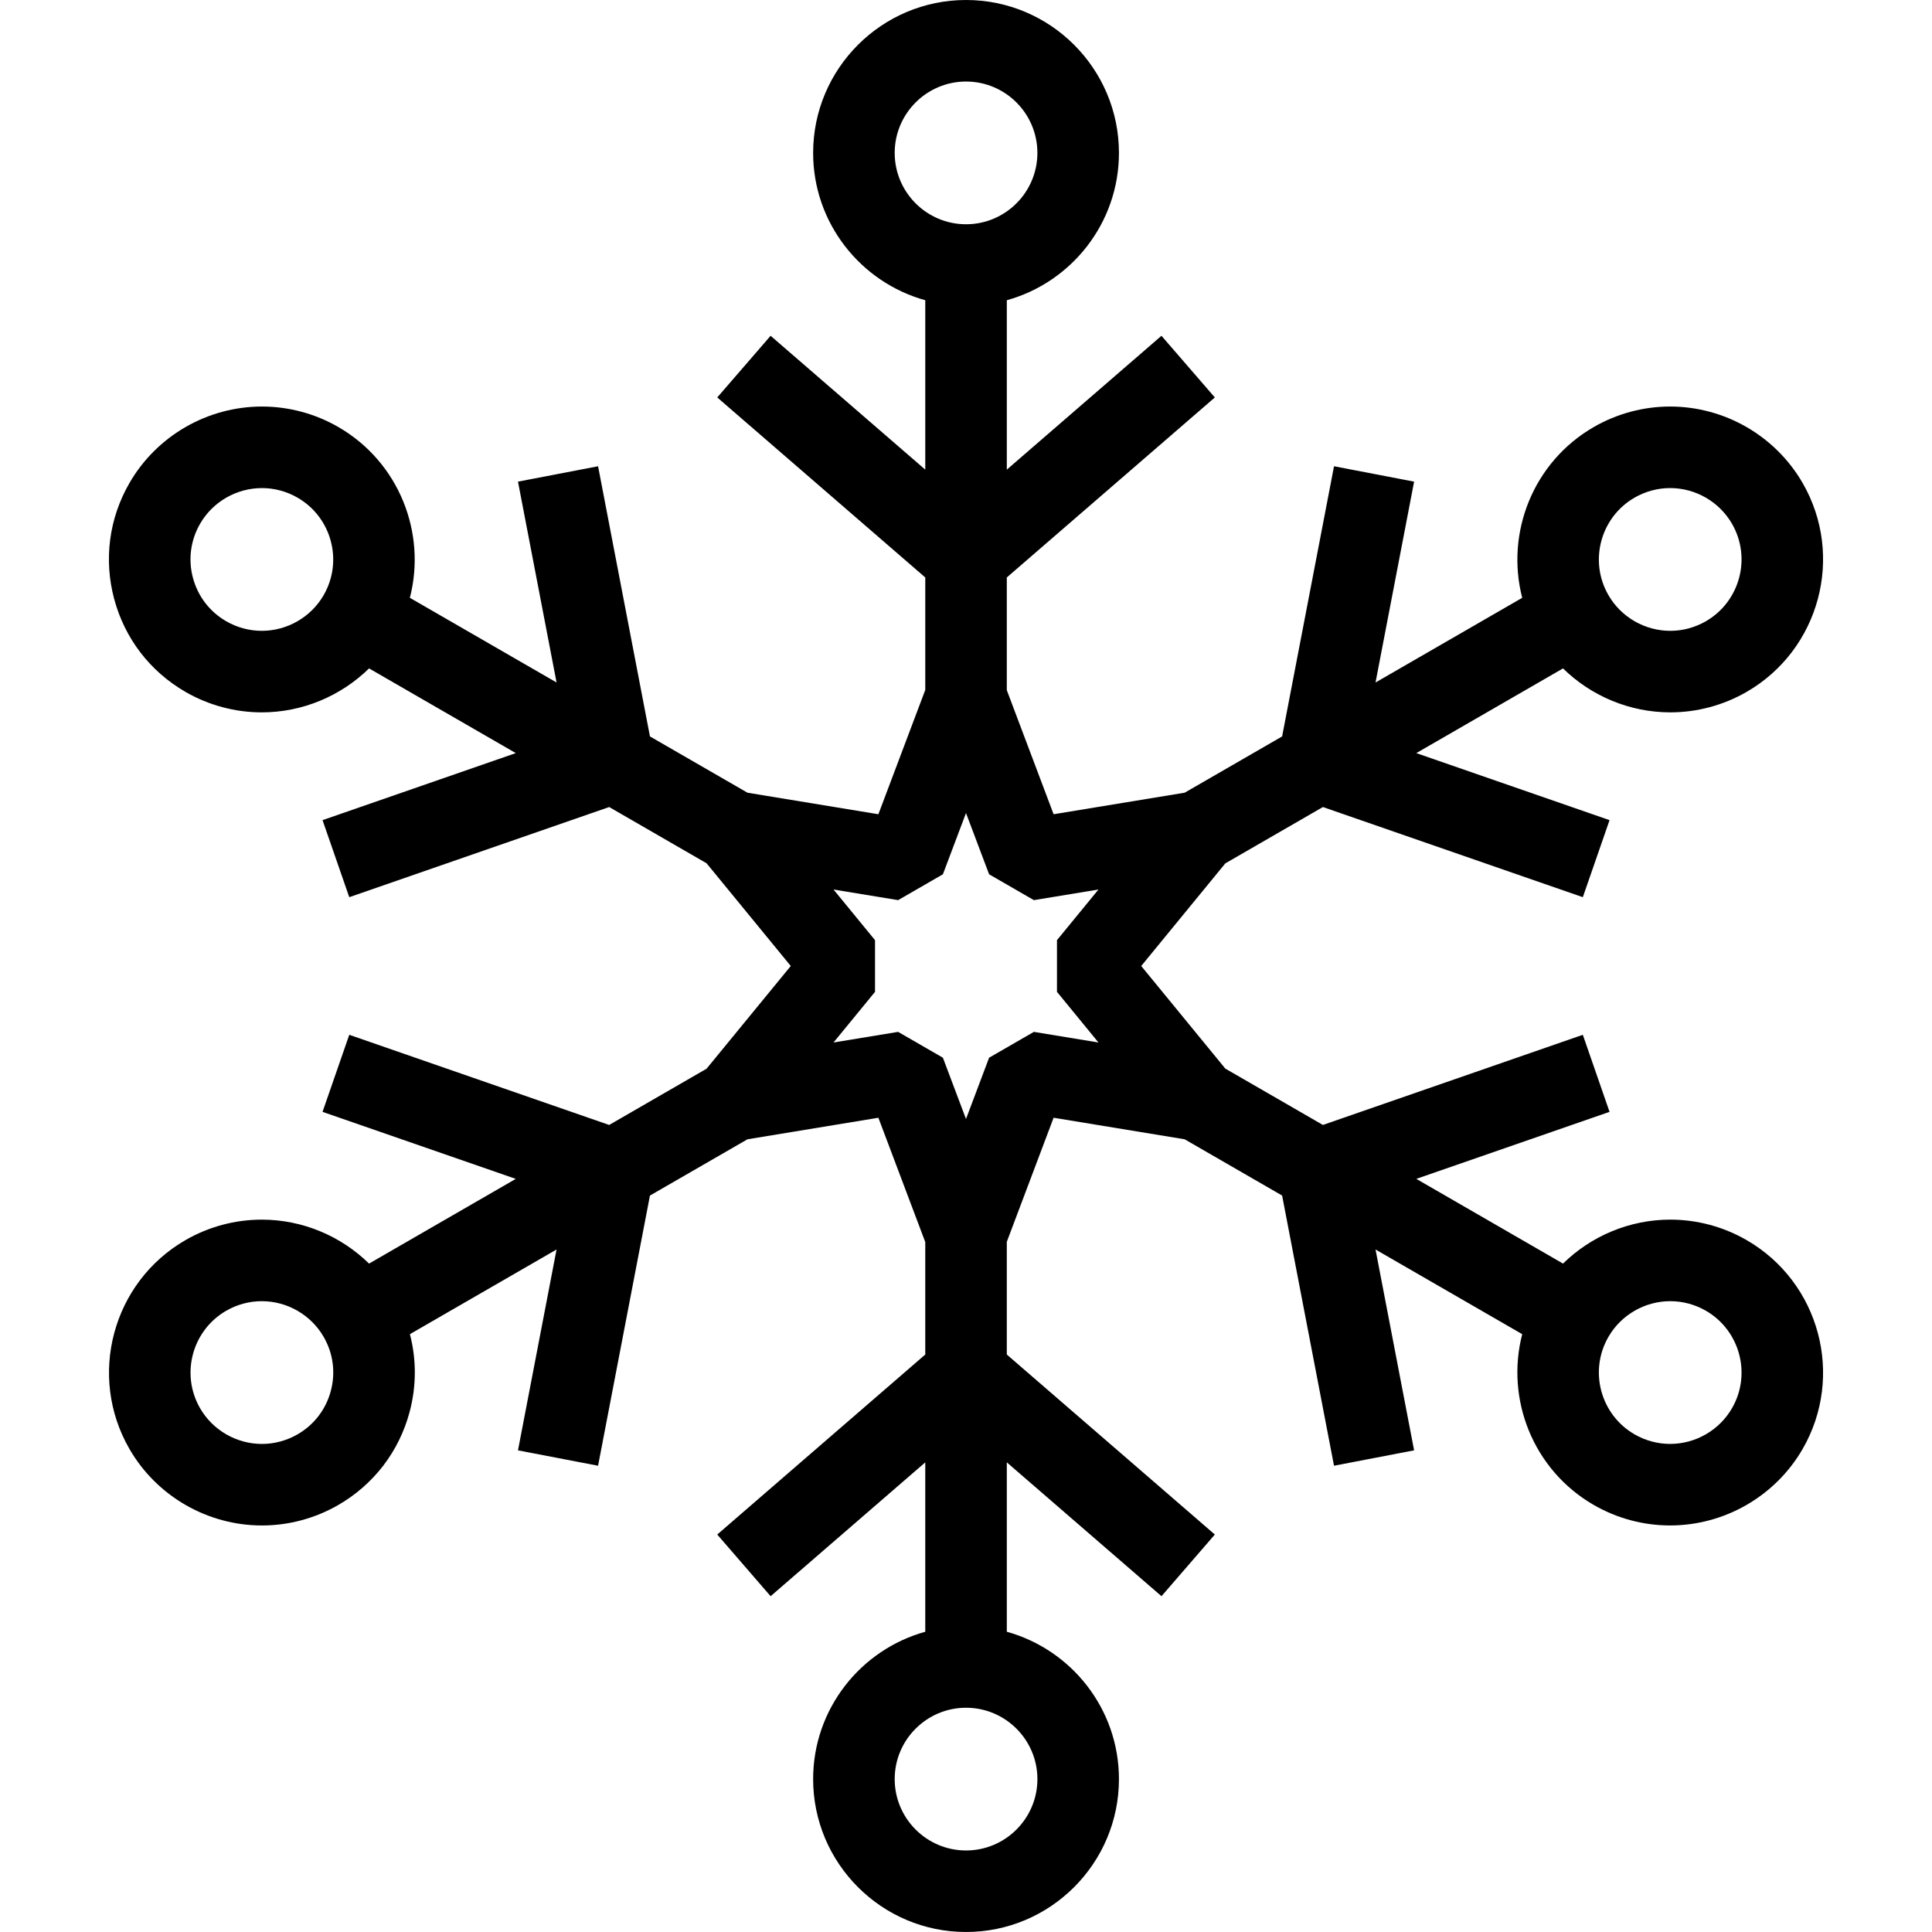
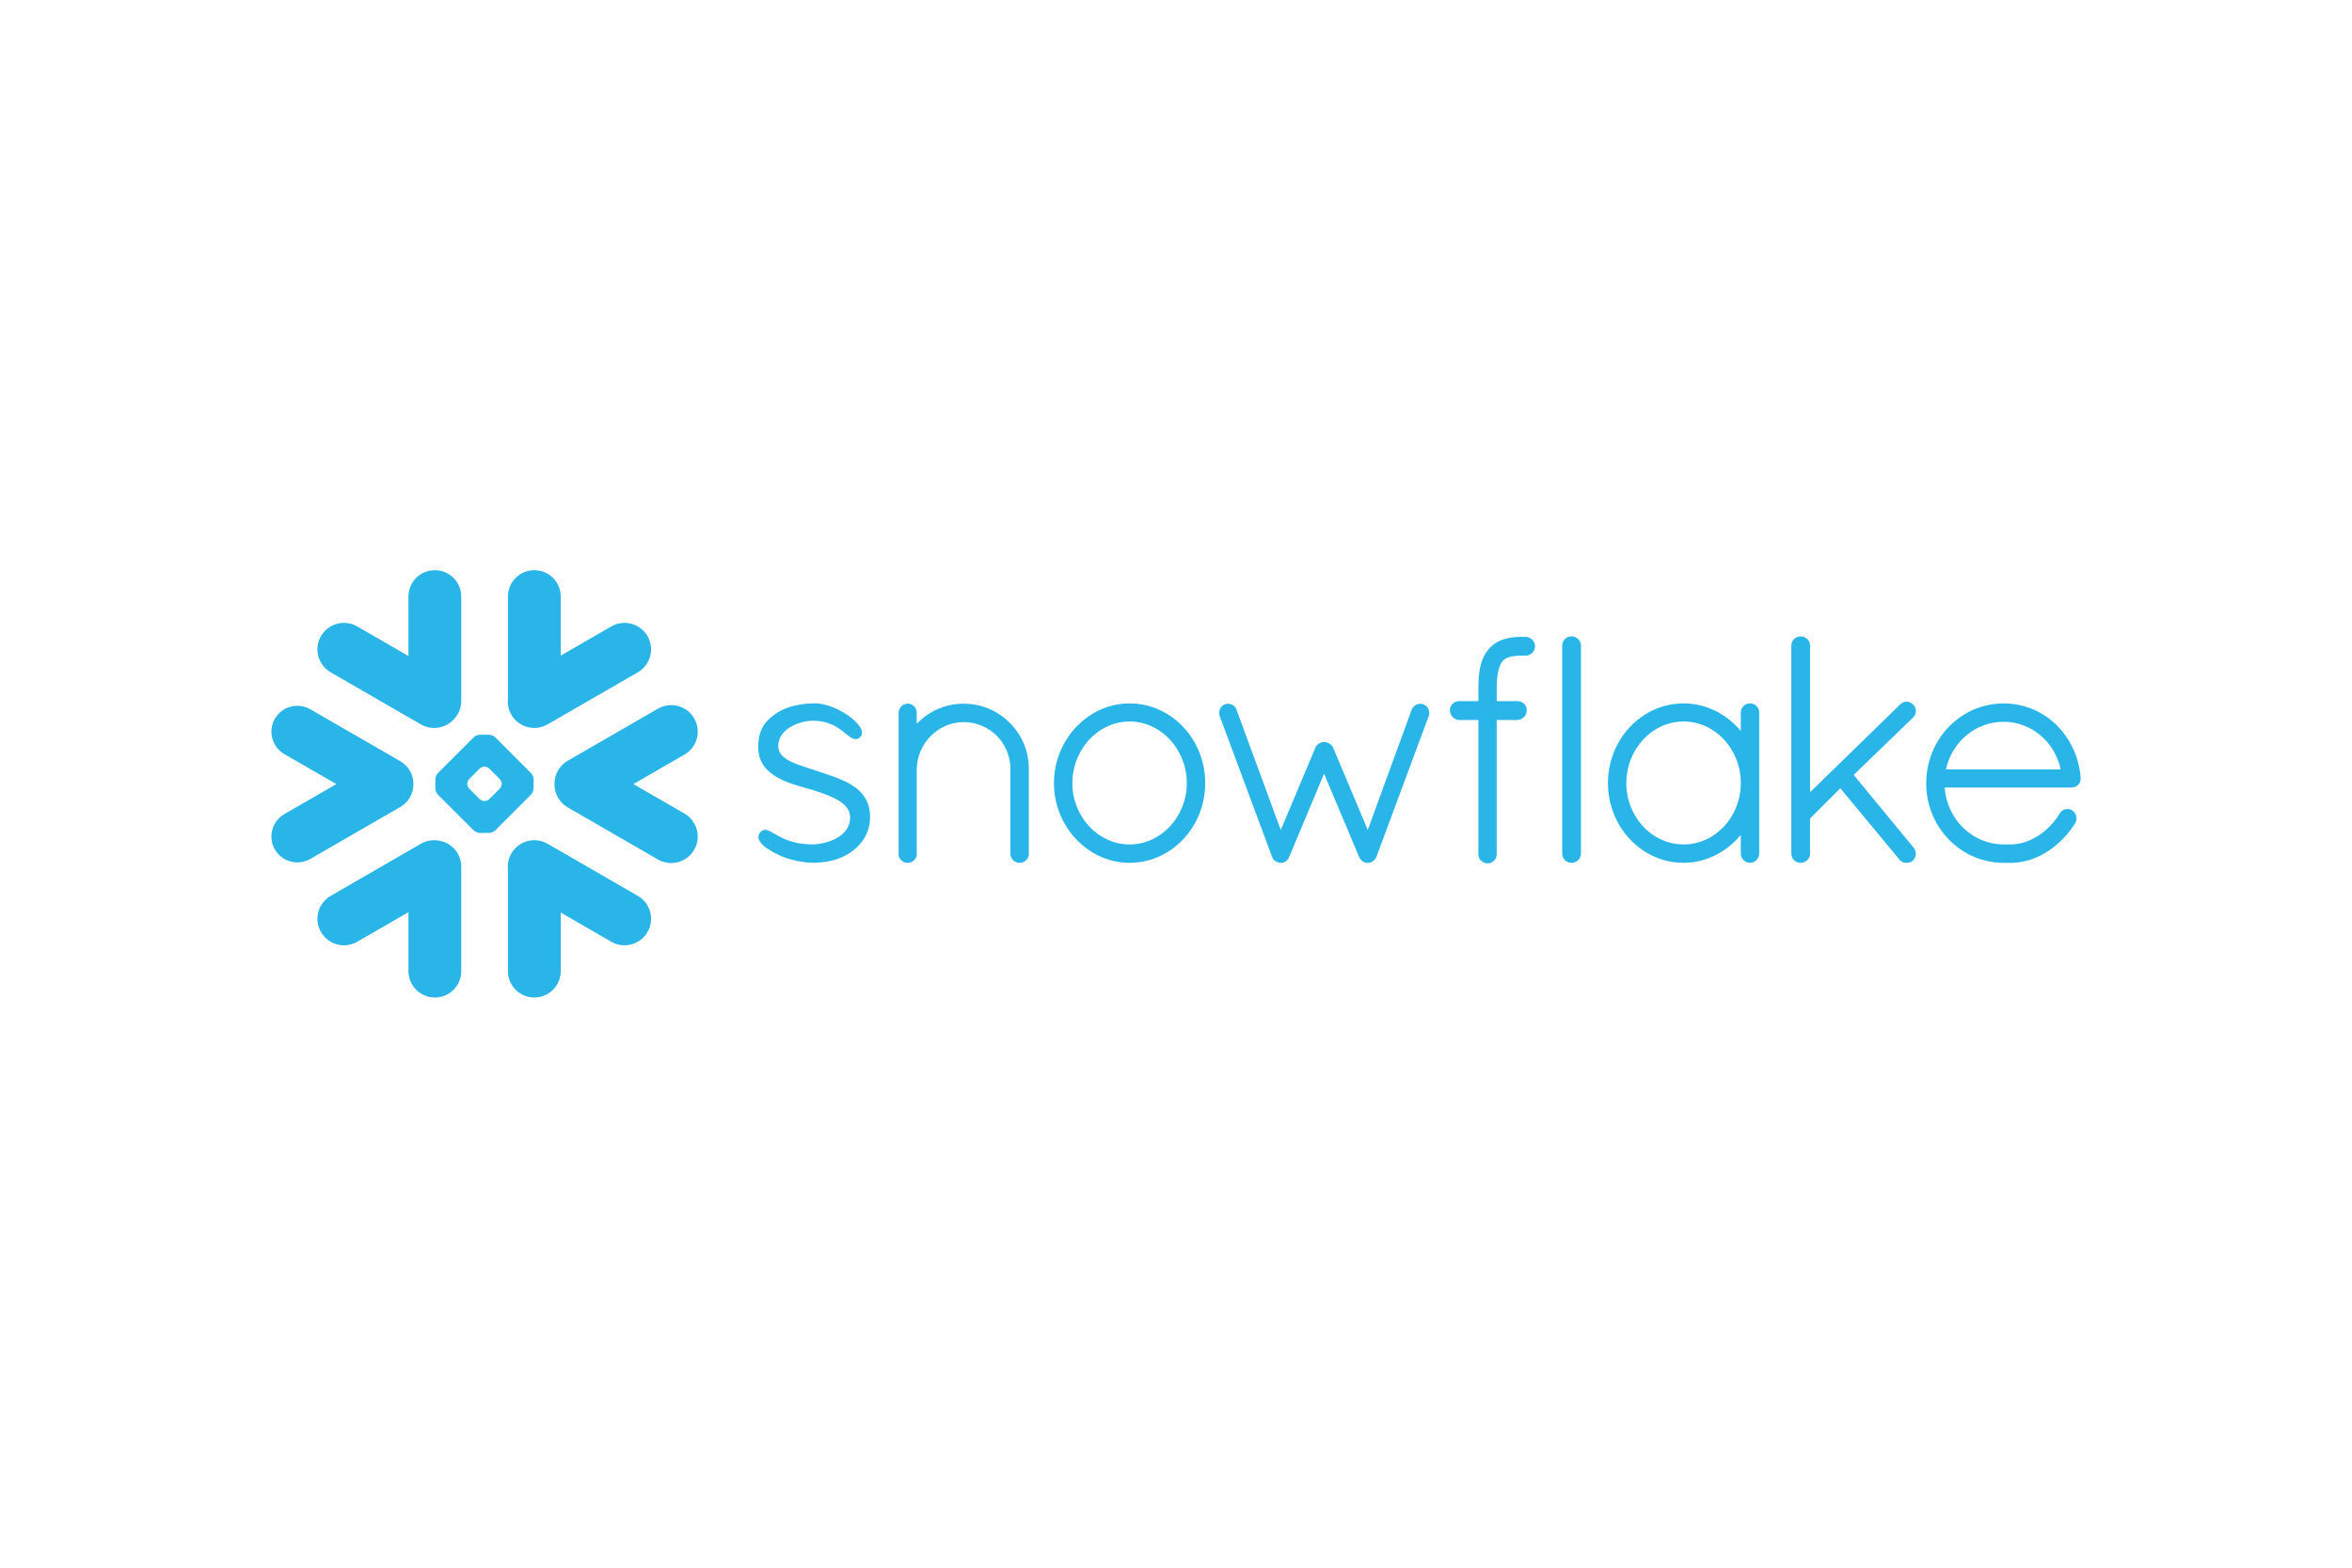
- <svg xmlns="http://www.w3.org/2000/svg" version="1.1" id="Capa_1" x="0px" y="0px" width="445.891px" height="445.891px" viewBox="0 0 445.891 445.891" style="enable-background:new 0 0 445.891 445.891;" xml:space="preserve">
-   <g>
-     <g id="Layer_3_23_">
-       <path d="M385.497,164.408c6.164,0,12.256-1.634,17.618-4.729c16.854-9.729,22.647-31.354,12.919-48.204    c-6.288-10.888-18.009-17.651-30.588-17.651c-6.165,0-12.257,1.637-17.619,4.732c-14.028,8.102-20.384,24.442-16.511,39.416    l-33.854,19.543l8.903-46.357l-18.483-3.55l-11.979,62.356l-22.493,12.985l-30.245,4.972l-10.802-28.636v-26.01l48.014-41.547    l-12.319-14.231l-35.693,30.891V69.293c14.904-4.131,25.88-17.803,25.88-34.005C258.244,15.83,242.415,0,222.957,0    s-35.291,15.83-35.291,35.288c0,16.202,10.976,29.874,25.88,34.005v39.095l-35.697-30.891l-12.313,14.231l48.01,41.547v25.952    l-10.822,28.693l-30.213-4.969l-22.508-12.991l-11.972-62.351l-18.484,3.55l8.903,46.354L94.593,137.97    c3.874-14.974-2.481-31.314-16.511-39.416c-5.359-3.096-11.454-4.729-17.618-4.729c-12.583,0-24.3,6.761-30.585,17.648    c-4.715,8.161-5.965,17.673-3.525,26.775c2.439,9.108,8.279,16.717,16.444,21.429c5.359,3.096,11.451,4.732,17.618,4.732    c9.356,0,18.235-3.749,24.76-10.146l33.863,19.549l-44.599,15.47l6.167,17.782l59.987-20.806l22.476,12.979l19.433,23.708    l-19.434,23.707l-22.476,12.979l-59.984-20.806l-6.17,17.783l44.599,15.469l-33.863,19.55    c-6.524-6.397-15.403-10.144-24.76-10.144c-6.167,0-12.259,1.633-17.618,4.729c-16.856,9.729-22.648,31.354-12.919,48.204    c6.285,10.888,18.006,17.651,30.585,17.651c6.167,0,12.259-1.638,17.618-4.732c8.165-4.712,14.005-12.323,16.444-21.43    c1.604-5.988,1.601-12.148,0.079-17.992l33.845-19.537l-8.903,46.354l18.484,3.551l11.972-62.353l22.508-12.989l30.213-4.971    l10.822,28.694v25.952l-48.01,41.545l12.316,14.232l35.694-30.888v39.093c-14.901,4.131-25.88,17.803-25.88,34.004    c0,19.459,15.833,35.289,35.291,35.289c19.458,0,35.288-15.83,35.288-35.289c0-16.201-10.976-29.873-25.88-34.004v-39.096    l35.697,30.891l12.315-14.232l-48.014-41.545v-26.01l10.801-28.638l30.246,4.972l22.493,12.986l11.978,62.354l18.484-3.549    l-8.903-46.354l33.854,19.543c-3.873,14.974,2.48,31.313,16.511,39.416c5.362,3.097,11.454,4.729,17.619,4.729    c12.579,0,24.3-6.762,30.588-17.648c9.729-16.85,3.935-38.475-12.919-48.204c-5.362-3.097-11.454-4.731-17.618-4.731    c-9.358,0-18.238,3.748-24.763,10.146l-33.86-19.552l44.598-15.467l-6.167-17.783l-59.988,20.806l-22.521-13.003l-19.409-23.682    l19.409-23.686l22.521-13.001l59.988,20.806l6.167-17.782l-44.598-15.47l33.86-19.549    C367.259,160.662,376.138,164.408,385.497,164.408z M377.239,114.854c2.502-1.443,5.341-2.212,8.207-2.212    c5.879,0,11.354,3.159,14.286,8.24c4.542,7.865,1.837,17.954-6.025,22.497c-2.506,1.443-5.344,2.212-8.21,2.212    c-5.88,0-11.354-3.159-14.286-8.24C366.669,129.486,369.374,119.397,377.239,114.854z M74.699,137.351    c-2.929,5.081-8.406,8.24-14.283,8.24c-2.866,0-5.708-0.766-8.21-2.21c-3.81-2.202-6.534-5.752-7.675-10.004    c-1.138-4.246-0.554-8.686,1.646-12.495c2.933-5.081,8.41-8.237,14.287-8.237c2.866,0,5.708,0.766,8.21,2.213    C76.539,119.397,79.241,129.486,74.699,137.351z M76.345,321.035c-1.138,4.252-3.861,7.803-7.671,10.002    c-2.502,1.443-5.344,2.213-8.21,2.213c-5.876,0-11.354-3.159-14.287-8.24c-4.542-7.865-1.837-17.954,6.028-22.497    c2.502-1.446,5.344-2.212,8.21-2.212c5.877,0,11.354,3.159,14.283,8.24C76.902,312.35,77.483,316.787,76.345,321.035z     M371.211,308.541c2.936-5.081,8.406-8.24,14.286-8.24c2.866,0,5.704,0.766,8.21,2.209c7.862,4.542,10.567,14.635,6.025,22.5    c-2.933,5.081-8.407,8.236-14.286,8.236c-2.866,0-5.705-0.766-8.207-2.213C369.374,326.494,366.669,316.406,371.211,308.541z     M206.488,35.288c0-9.078,7.387-16.469,16.468-16.469c9.078,0,16.465,7.391,16.465,16.469c0,9.081-7.388,16.469-16.465,16.469    C213.875,51.757,206.488,44.369,206.488,35.288z M239.425,410.604c0,9.078-7.392,16.469-16.469,16.469    c-9.082,0-16.468-7.391-16.468-16.469c0-9.082,7.387-16.469,16.468-16.469C232.034,394.135,239.425,401.521,239.425,410.604z     M253.518,240.6l-14.907-2.451l-10.334,5.963l-5.332,14.138l-5.332-14.138l-10.332-5.963l-14.913,2.451l9.581-11.689v-11.929    l-9.581-11.689l14.913,2.451l10.332-5.962l5.332-14.138l5.333,14.138l10.334,5.962l14.907-2.451l-9.578,11.689v11.929    L253.518,240.6z" />
-     </g>
-   </g>
-   <g>
- </g>
-   <g>
- </g>
-   <g>
- </g>
-   <g>
- </g>
-   <g>
- </g>
-   <g>
- </g>
-   <g>
- </g>
-   <g>
- </g>
-   <g>
- </g>
-   <g>
- </g>
-   <g>
- </g>
-   <g>
- </g>
-   <g>
- </g>
-   <g>
- </g>
-   <g>
- </g>
+ <svg xmlns="http://www.w3.org/2000/svg" height="800" width="1200" viewBox="-27.6 -10.867 239.198 65.203">
+   <path d="M37.264 33.129l-9.176-5.301c-1.289-.742-2.938-.301-3.684.988-.289.508-.402 1.066-.348 1.609v10.359c0 1.48 1.203 2.683 2.688 2.683 1.48 0 2.684-1.203 2.684-2.683v-5.957l5.141 2.969c1.289.746 2.941.301 3.684-.988.746-1.289.305-2.938-.988-3.68M14.443 21.77a2.642 2.642 0 00-1.316-2.328l-9.176-5.297a2.633 2.633 0 00-1.312-.351c-.941 0-1.816.504-2.285 1.316-.727 1.258-.293 2.871.965 3.598l5.289 3.051-5.289 3.055c-.609.352-1.047.918-1.227 1.598-.184.68-.09 1.391.262 2 .469.812 1.344 1.316 2.281 1.316.461 0 .918-.121 1.316-.352l9.176-5.297a2.648 2.648 0 001.316-2.309M6.033 10.391l9.176 5.297c1.07.621 2.391.418 3.234-.406.535-.492.867-1.195.867-1.976V2.688C19.311 1.203 18.108 0 16.627 0c-1.484 0-2.688 1.203-2.688 2.688v6.043l-5.211-3.008c-1.289-.746-2.937-.305-3.683.984-.746 1.289-.301 2.938.988 3.684M26.666 22.199c0 .203-.117.484-.262.633l-3.637 3.637c-.145.145-.43.262-.633.262h-.926c-.203 0-.488-.117-.633-.262l-3.641-3.637c-.144-.148-.262-.43-.262-.633v-.926c0-.207.117-.488.262-.633L20.576 17c.145-.144.43-.262.633-.262h.926c.203 0 .488.117.633.262l3.637 3.641c.144.145.262.426.262.633zm-3.246-.445v-.039c0-.148-.086-.355-.191-.465l-1.074-1.07c-.105-.109-.312-.195-.465-.195h-.039c-.148 0-.355.086-.465.195L20.115 21.25c-.105.105-.191.312-.191.465v.039c0 .152.086.359.191.465l1.07 1.074c.109.105.316.191.465.191h.039c.152 0 .359-.086.465-.191l1.074-1.074c.105-.105.191-.312.191-.465zm4.668-6.066l9.176-5.297c1.289-.742 1.734-2.394.988-3.684-.746-1.289-2.394-1.73-3.684-.984l-5.141 2.969V2.688C29.428 1.203 28.225 0 26.744 0c-1.484 0-2.688 1.203-2.688 2.688v10.406c-.051.539.055 1.101.348 1.609.746 1.289 2.394 1.73 3.684.984M17.049 27.516c-.609-.117-1.262-.019-1.84.312L6.033 33.129c-1.289.742-1.734 2.391-.988 3.68.746 1.293 2.394 1.734 3.684.988l5.211-3.008v5.996c0 1.48 1.203 2.684 2.687 2.684 1.48 0 2.684-1.203 2.684-2.684V30.168c0-1.34-.98-2.449-2.262-2.652m25.949-12.438c-.742-1.293-2.394-1.734-3.684-.988l-9.176 5.297c-.879.508-1.363 1.437-1.348 2.383-.008.941.477 1.859 1.348 2.359l9.176 5.301c1.289.742 2.938.301 3.684-.988.746-1.289.301-2.938-.988-3.684l-5.195-3 5.195-3c1.293-.742 1.734-2.391.988-3.68m141 6.059v.102c0 .5-.418.871-.934.871H170.174c.023.305.062.602.125.895.598 2.793 2.988 4.871 5.828 4.894h.75c.059 0 .117 0 .18-.004.055 0 .109-.004.164-.008.004 0 .008 0 .012-.004.941-.074 1.891-.453 2.738-1.062h.004a3.018 3.018 0 00.133-.102c.008-.004.016-.012.027-.02a9.773 9.773 0 00.113-.09c.016-.012.027-.023.043-.035a1.652 1.652 0 00.094-.078c.019-.016.043-.035.062-.051a.601.601 0 01.074-.066c.023-.023.051-.047.074-.07a.751.751 0 00.059-.055c.031-.027.059-.055.09-.082.016-.016.031-.035.047-.051l.094-.094.043-.043.094-.105c.016-.012.027-.027.039-.043.035-.035.067-.07.098-.105.012-.016.027-.031.039-.047.031-.039.059-.074.09-.109l.047-.059c.027-.035.055-.067.078-.098a4.369 4.369 0 00.063-.086c.019-.027.039-.051.059-.078.031-.043.062-.086.09-.129a.786.786 0 00.027-.039 7.783 7.783 0 00.227-.352s0-.004.004-.008c.016-.027.035-.051.055-.078.008-.012.016-.024.027-.031.012-.019.027-.031.039-.047l.035-.035c.016-.012.027-.024.043-.035.012-.012.023-.023.039-.031a.387.387 0 01.066-.043.356.356 0 01.051-.031.634.634 0 00.051-.024c.016-.008.031-.012.043-.019.023-.008.043-.012.066-.019.012-.004.019-.008.031-.012.074-.016.152-.027.227-.027.082 0 .168.012.246.035h.008c.031.012.067.019.098.035.008.004.016.004.023.008a.769.769 0 01.098.051l.016.008c.43.312.562.859.301 1.309l-.004.004a4.927 4.927 0 01-.094.148c-.008.012-.016.024-.023.035-.914 1.391-2.156 2.5-3.543 3.164-.031.012-.059.027-.09.043-.004 0-.012.004-.016.004-.641.297-1.328.504-2.062.59-.016 0-.031.004-.047.004a3.051 3.051 0 01-.187.019c-.035 0-.07.004-.109.008-.043 0-.09.004-.133.008-.086 0-.172.004-.258.004h-.758c-4.336-.031-7.828-3.648-7.828-8.078 0-4.504 3.516-8.141 7.887-8.141.129 0 .258.004.387.008 1.523.078 2.93.598 4.098 1.449.004.004.008.008.012.008.066.047.129.098.192.144.031.027.066.055.102.082.031.024.062.051.094.074 1.645 1.371 2.754 3.43 2.938 5.812zm-13.699-.867h11.668c-.578-2.812-2.996-4.848-5.789-4.848-2.844 0-5.242 1.996-5.879 4.848zm-19.258-6.445c.145.144.242.34.266.566 0 .031.004.062.004.094V28.832c0 .512-.43.938-.938.938s-.934-.426-.934-.938v-1.906c-.355.43-.746.82-1.172 1.16-.012.012-.023.02-.035.031a2.414 2.414 0 01-.121.09c-1.289.992-2.856 1.562-4.492 1.562-2.637 0-4.957-1.402-6.34-3.527-.012-.016-.027-.035-.039-.051-.039-.066-.078-.133-.121-.203-.027-.043-.051-.086-.078-.129-.027-.043-.051-.09-.074-.137a5.269 5.269 0 01-.113-.203c-.012-.023-.019-.047-.031-.07a8.326 8.326 0 01-.883-3.375 7.327 7.327 0 010-.828 8.361 8.361 0 01.883-3.379c.012-.019.019-.043.031-.066a5.318 5.318 0 01.113-.203c.023-.047.047-.094.074-.137.023-.043.051-.086.078-.129.039-.066.082-.137.121-.203.012-.016.027-.035.039-.051 1.383-2.125 3.703-3.527 6.34-3.527 1.781 0 3.465.652 4.805 1.789.367.309.707.648 1.016 1.024v-1.879c0-.031 0-.062.004-.094.023-.227.121-.422.266-.566v-.004c.016-.016.035-.027.051-.043l.016-.016c.012-.012.027-.019.039-.027.012-.008.023-.02.035-.027a.079.079 0 00.023-.016c.019-.008.035-.019.055-.031.004 0 .008-.004.012-.004l.07-.035h.004a.87.87 0 01.172-.051c.004 0 .012-.004.016-.004.023-.004.051-.008.078-.012.031 0 .063-.004.094-.004.035 0 .066.004.098.004.027.004.051.008.078.012.004 0 .008.004.016.004a.869.869 0 01.172.051h.004c.023.012.047.023.066.035.008 0 .012.004.016.004a.356.356 0 00.051.031c.008.008.019.012.027.016.012.008.023.02.035.027a.219.219 0 01.035.027c.008.004.012.012.019.016.016.016.035.027.047.043l.004.004zm-7.422 14.074c3.207 0 5.82-2.797 5.82-6.238 0-3.457-2.613-6.27-5.82-6.27-3.184 0-5.82 2.809-5.82 6.27 0 .109.004.215.008.32 0 .047.008.09.008.133.004.062.008.125.016.184.004.051.012.098.016.144.008.055.012.113.019.168.008.043.016.082.019.121.012.063.019.125.031.188.008.031.016.059.019.086.016.074.031.144.047.219a.238.238 0 00.016.047c.664 2.672 2.945 4.629 5.621 4.629zM127.561 6.785h-.254c-.031 0-.066 0-.098.004-.035-.004-.066-.004-.102-.004-.09 0-.18 0-.27.004-.016 0-.035.004-.051.004-.07 0-.141.004-.211.012h-.039c-.074.008-.145.012-.215.019-.008.004-.016.004-.023.004-.078.012-.152.019-.223.031h-.008c-.473.074-.898.207-1.277.395 0 .004-.004.004-.008.004-.055.031-.113.062-.168.094-.012.004-.019.012-.031.019a2.73 2.73 0 00-.141.086c-.02.012-.035.027-.051.039-.039.023-.074.051-.113.078a1.223 1.223 0 01-.082.066l-.07.059c-.043.039-.082.074-.121.113-.008.008-.016.016-.023.024-.047.051-.094.098-.141.148-.008.012-.016.023-.023.031a3.334 3.334 0 00-.113.129c-.012.019-.027.039-.039.059a2.169 2.169 0 00-.086.113.145.145 0 01-.027.039c-.031.047-.062.094-.09.141-.004.008-.008.012-.012.019-.254.418-.434.91-.547 1.504 0 .008 0 .019-.004.027-.015.074-.027.152-.039.231-.004.023-.008.047-.008.07a3.193 3.193 0 00-.027.203c-.004.039-.008.078-.012.121-.008.055-.016.105-.019.164a19.551 19.551 0 00-.012.18c-.004.039-.004.078-.008.121-.004.082-.008.168-.012.254 0 .023-.004.039-.004.059-.004.109-.004.223-.004.332v1.543h-1.945c-.121-.004-.242.02-.352.059-.352.129-.602.461-.602.848 0 .363.18.672.461.852a.972.972 0 00.484.152h.008v.004h1.945v13.625c-.004.019 0 .035 0 .055v.035a.895.895 0 00.246.57l.004.004c.02.019.043.039.063.059.004.004.008.004.012.008.016.016.035.027.051.039a.123.123 0 00.027.02.064.064 0 00.027.016.966.966 0 00.523.152.642.642 0 00.09-.008c.184-.016.352-.094.488-.207l.004-.004a.312.312 0 00.051-.051c.004-.004.012-.008.016-.012.016-.016.027-.031.039-.043.148-.18.231-.402.219-.633v-13.625h2.094v-.004h.008c.555-.027.961-.461.945-1v-.008c.004-.02 0-.039 0-.059v-.019c-.016-.207-.105-.395-.246-.539v-.004h-.004a.648.648 0 00-.055-.051c-.008-.008-.016-.012-.019-.019-.016-.012-.027-.019-.043-.031-.012-.008-.027-.019-.039-.027-.008-.004-.02-.012-.027-.016a.427.427 0 00-.059-.031.03.03 0 00-.016-.008.553.553 0 00-.07-.031c-.004-.004-.008-.004-.016-.008l-.07-.024c-.008 0-.016-.004-.023-.004-.023-.004-.043-.012-.066-.016-.012 0-.023 0-.035-.004-.016-.004-.035-.004-.055-.008h-.043c-.012 0-.023-.004-.035-.004h-2.125V11.754c.004-.078.004-.156.008-.231 0-.019 0-.043.004-.062 0-.066.004-.133.008-.195 0-.012.004-.027.004-.039a3.891 3.891 0 01.019-.219c.074-.762.238-1.242.41-1.535.004-.008.004-.012.008-.019.012-.019.027-.039.039-.059a.344.344 0 01.031-.047c.004-.008.012-.023.019-.031a.572.572 0 01.062-.074c.246-.277.629-.445 1.184-.512.008 0 .012-.004.023-.004a.821.821 0 01.098-.008c.016-.004.035-.004.051-.008.031 0 .059-.004.09-.004.023 0 .043-.004.07-.004.027-.004.055-.004.082-.004.027 0 .055-.004.082-.004h.203c.031 0 .059-.004.09-.008.035.004.07.008.105.008h.254c.523 0 .953-.43.953-.957 0-.527-.43-.953-.953-.953m5.039.027s-.004-.004-.008-.004c-.019-.008-.035-.015-.059-.019a.283.283 0 00-.031-.012 30.897 30.897 0 00-.047-.012c-.015-.004-.031-.012-.043-.012-.019-.004-.035-.008-.055-.008-.016-.004-.027-.004-.043-.008-.031-.004-.066-.004-.098-.004-.508 0-.938.426-.938.934v21.164c0 .512.43.938.938.938.031 0 .066 0 .098-.004.004 0 .012-.004.016-.004l.082-.012c.004 0 .012-.004.019-.004.023-.008.047-.012.07-.019.004 0 .008 0 .012-.004.359-.113.625-.418.664-.793a.743.743 0 00.008-.098V7.668c0-.031-.004-.062-.008-.094-.035-.344-.262-.629-.578-.762M60.877 24.789c-.008-.055-.008-.105-.016-.156a9.243 9.243 0 00-.012-.109c-.008-.043-.012-.082-.02-.125-.008-.039-.016-.078-.023-.121a.863.863 0 00-.019-.098c-.012-.047-.02-.09-.031-.137-.008-.024-.016-.051-.023-.074a.894.894 0 00-.047-.144c-.004-.019-.012-.039-.016-.055a2.704 2.704 0 00-.062-.16c-.004-.008-.008-.02-.012-.031-.027-.055-.051-.113-.078-.168-.004-.004-.004-.008-.008-.012-.223-.449-.539-.824-.926-1.141 0-.004 0-.004-.004-.004-.055-.043-.109-.09-.168-.133 0 0-.004-.004-.008-.008-.004 0-.008-.004-.012-.008-.035-.023-.07-.051-.102-.074-.48-.34-1.012-.609-1.785-.906l-.035-.012c-.012-.008-.027-.012-.039-.019-.438-.164-.891-.32-1.355-.473h-.004s-.004 0-.004-.004c-.008 0-.016-.004-.027-.008a3.442 3.442 0 00-.152-.051c-.031-.008-.055-.016-.078-.023-.156-.055-.316-.105-.476-.16-.113-.039-.234-.078-.379-.125-.039-.012-.133-.043-.211-.066-.004 0-.004-.004-.008-.004a6.377 6.377 0 00-.144-.047c-.391-.125-.711-.234-.984-.336-.445-.164-.852-.34-1.184-.551a.085.085 0 01-.019-.012c-.453-.289-.766-.644-.84-1.109l-.004-.004a.824.824 0 01-.008-.098c-.004-.008-.004-.012-.004-.016-.004-.039-.004-.074-.004-.113 0-.055.004-.109.008-.16 0-.016 0-.027.004-.039.004-.043.008-.082.012-.121.004-.012.004-.024.008-.035.008-.043.016-.082.023-.125.004-.004.004-.012.008-.019a1.32 1.32 0 01.039-.133v-.004c.203-.605.684-1.055 1.25-1.371.039-.02.078-.039.113-.059.039-.02.074-.039.109-.055a3.375 3.375 0 01.176-.078c.035-.016.066-.031.102-.043l.188-.07a3.009 3.009 0 01.102-.035c.062-.019.121-.039.184-.055.039-.012.074-.023.113-.031.059-.016.117-.027.172-.043l.117-.023c.062-.012.121-.024.176-.031a.907.907 0 00.102-.016 3.393 3.393 0 01.207-.019c.016-.004.031-.004.051-.008.086-.004.172-.008.254-.008.098 0 .195.004.289.008h.043c.691.043 1.25.211 1.711.433.035.016.07.035.105.051a.426.426 0 00.059.031c.043.023.086.047.133.074l.023.012c.047.027.094.059.141.086a.012.012 0 00.008.004c.051.031.102.066.152.098 0 .004.004.004.004.008.051.031.098.062.144.098a.473.473 0 00.055.039c.109.082.281.215.438.344a.243.243 0 01.047.035c.117.098.227.184.332.262a.722.722 0 00.047.035c.004.004.008.008.012.008l.035.024c.027.019.059.039.086.059.012.008.023.012.035.019l.082.047c.012.004.019.008.031.012a.893.893 0 00.09.039c.008.004.012.004.019.008.035.012.07.024.105.027l.004.004c.078.012.152.016.231-.004.008 0 .016-.004.023-.004.019-.004.043-.012.062-.016.008-.004.012-.008.019-.012a.056.056 0 00.024-.008 1.103 1.103 0 00.094-.051c.008 0 .012-.004.016-.008A.916.916 0 0059.858 17l.004-.004c.027-.023.051-.051.074-.078a.387.387 0 00.043-.066c.004-.004.008-.008.008-.012.164-.274.07-.633-.219-1.024-.004-.008-.008-.016-.016-.023-.012-.016-.019-.027-.031-.043-.664-.859-2.176-1.801-3.578-2.102-.008 0-.016 0-.023-.004-.059-.012-.121-.023-.18-.035a.229.229 0 01-.051-.008c-.051-.008-.102-.016-.152-.019a.302.302 0 00-.059-.008c-.047-.004-.098-.008-.144-.012-.02-.004-.039-.004-.055-.008-.066 0-.129-.004-.191-.004-.102 0-.203 0-.301.004-.055 0-.109.004-.168.008-.039.004-.086.004-.125.004-.078.008-.152.012-.227.019-.02 0-.043 0-.062.004a5.049 5.049 0 00-.254.027h-.027a5.263 5.263 0 00-.262.039h-.016a4.904 4.904 0 00-.254.043c-.004 0-.008.004-.016.004a6.553 6.553 0 00-.512.113c-.004 0-.004.004-.004.004-.082.019-.164.043-.246.066-.078.024-.152.051-.223.074-.008 0-.012.004-.02.004-.07.027-.141.051-.211.078a.066.066 0 01-.019.008 3.056 3.056 0 00-.199.086c-.008.004-.019.004-.027.012-.059.023-.121.055-.176.082-.016.008-.027.012-.039.019a2.257 2.257 0 00-.168.086c-.016.008-.027.016-.043.023-.051.027-.102.059-.152.09a.291.291 0 00-.047.027c-.066.039-.129.082-.191.121-.074.055-.148.105-.215.16-.008 0-.012.004-.012.008-.332.246-.617.508-.852.812-.008.012-.02.024-.027.035-.027.043-.059.082-.086.121-.019.031-.039.063-.059.094a.679.679 0 00-.043.07 2.001 2.001 0 00-.086.156c-.004.008-.008.012-.012.019-.211.418-.332.898-.379 1.48 0 .008 0 .016-.004.023-.004.102-.012.203-.016.312 0 .082 0 .164.004.246v.035c.043 1.117.551 1.957 1.469 2.609.008.004.016.012.023.016l.117.082c.027.019.059.035.086.055.008.008.019.012.027.016.906.574 2.016.902 2.941 1.164.453.133.859.246.981.281.027.008.055.016.078.027.555.184.981.332 1.332.473.027.008.051.02.078.027.008.004.02.008.031.016.199.082.395.168.582.262a6.934 6.934 0 01.445.246c.371.231.656.48.848.754.008.008.012.016.016.023a.297.297 0 01.047.074.263.263 0 01.027.043.426.426 0 01.031.059c.012.019.019.043.031.062l.024.047c.008.024.019.047.027.074.004.012.012.027.016.043l.024.082a.501.501 0 01.012.039.683.683 0 01.019.086.139.139 0 01.008.039l.012.094c.004.012.004.023.004.035.004.047.008.09.008.137 0 .07-.004.137-.008.203 0 .019-.004.039-.004.059a1.026 1.026 0 01-.023.152c0 .016-.004.031-.008.047-.023.137-.062.266-.113.395-.004.004-.004.008-.004.012-.027.059-.055.121-.086.176-.004.008-.004.012-.008.016-.066.125-.144.246-.242.359a3.044 3.044 0 01-.148.168c-.004 0-.004 0-.004.004-.105.105-.223.203-.344.293-.004.004-.008.004-.008.008-.059.039-.117.082-.176.117-.008.008-.016.012-.023.016a4.229 4.229 0 01-.441.238c-.043.02-.09.043-.137.062-.039.016-.074.031-.113.047-.105.039-.207.078-.312.113a.219.219 0 00-.047.016c-.062.019-.125.035-.188.055-.016.004-.035.012-.051.016a6.421 6.421 0 01-.602.129h-.012c-.098.016-.191.027-.281.039-.035.004-.066.008-.102.008-.031.004-.062.004-.098.008a4.399 4.399 0 01-.223.008 7.39 7.39 0 01-.422-.012c-.055 0-.109-.004-.164-.008-.074-.008-.152-.012-.223-.02a3.126 3.126 0 01-.199-.019c-.059-.008-.113-.016-.168-.023-.121-.02-.234-.035-.348-.059-.051-.012-.105-.019-.156-.031-.059-.016-.117-.027-.176-.043a2.74 2.74 0 01-.191-.051c-.043-.012-.09-.024-.129-.035a4.195 4.195 0 01-.312-.105l-.07-.024c-.227-.086-.449-.18-.668-.289-.008-.004-.019-.012-.031-.016-.141-.07-.379-.203-.605-.332-.02-.012-.043-.023-.062-.035-.16-.094-.297-.172-.426-.234a.226.226 0 00-.027-.016.066.066 0 00-.019-.008c-.035-.016-.062-.031-.094-.043a.189.189 0 01-.027-.012c-.082-.031-.156-.055-.231-.062-.023-.004-.047-.004-.07-.004-.008-.004-.016-.004-.023-.004-.148 0-.277.051-.399.164a.665.665 0 00-.074.074.104.104 0 01-.019.024 1.884 1.884 0 00-.039.051.354.354 0 00-.02.031c-.012.016-.023.031-.031.047a.139.139 0 00-.016.035l-.023.047c-.004.012-.008.019-.012.031a.365.365 0 00-.016.051c-.004.012-.008.02-.008.031l-.012.059c0 .008-.004.016-.004.023-.004.027-.004.051-.004.074v.012c0 .031.004.059.012.09v.016c.008.024.012.051.02.074l.012.035c.008.019.012.043.023.062a.188.188 0 00.012.027c.051.117.133.238.238.355.113.125.258.25.426.379.004 0 .004 0 .004.004.047.031.094.066.144.102.012.008.02.016.031.019a6.292 6.292 0 00.445.277c.039.024.078.047.117.067.039.023.078.043.117.062.047.027.102.055.152.082.035.016.066.035.102.051.078.039.16.078.242.117a.117.117 0 00.031.016c.09.043.18.082.27.117.039.016.074.031.113.047a.056.056 0 00.024.008c.836.328 1.867.547 2.777.586.066.004.137.008.203.008h.004c.031 0 .059 0 .09-.004h.211c.008 0 .015 0 .023-.004 1.48-.047 2.695-.43 3.73-1.188v-.004c1.149-.867 1.781-2.09 1.781-3.437 0-.086-.004-.172-.008-.254 0-.031-.004-.062-.004-.09m9.551-11.207h-.012c-1.82 0-3.539.742-4.781 2.055v-1.117c0-.516-.398-.938-.902-.938-.035 0-.066.004-.098.004-.223.023-.418.121-.562.266-.004 0-.004 0-.008.004-.012.016-.027.031-.039.047a.047.047 0 00-.02.02c-.012.012-.019.023-.027.035a.214.214 0 01-.027.035l-.012.023a.67.67 0 01-.035.055c0 .004 0 .008-.004.012l-.035.07c-.02.059-.039.117-.051.176 0 .004 0 .008-.004.008a4.581 4.581 0 01-.012.086c0 .031-.004.062-.004.098v14.508l-.012.062.047.039c0 .02.004.047.016.074 0 .004.004.012.004.016a.183.183 0 00.039.062c.121.231.344.406.605.484l.02.004h.219c.035 0 .07 0 .105-.004.023-.004.047-.012.07-.016.012 0 .019 0 .031-.004a.848.848 0 00.094-.027h.004c.164-.059.305-.16.398-.297l.012-.012c.062-.066.098-.137.133-.234.004-.012.008-.02.008-.027.004-.004.004-.004.004-.008.016-.047.027-.094.039-.141l.004-.016V20.203c.062-2.617 2.203-4.746 4.773-4.75h.008c2.617 0 4.746 2.129 4.746 4.746v8.633c0 .035.004.066.008.098a.905.905 0 00.262.566s.004 0 .004.004c.016.016.031.027.047.043a.069.069 0 00.019.016c.012.012.023.019.035.027a.214.214 0 00.035.027.063.063 0 01.027.016c.016.012.035.019.051.031.004 0 .008.004.016.004.02.012.043.023.067.035h.004a.87.87 0 00.172.051c.008 0 .012.004.016.004.027.004.051.008.078.012a.786.786 0 00.098.004c.031 0 .062 0 .094-.004.027-.004.055-.008.078-.012.004 0 .012-.004.016-.004a.906.906 0 00.176-.051l.07-.035c.004 0 .008-.004.012-.004.019-.012.035-.019.055-.031.008-.008.016-.012.023-.016a.214.214 0 00.035-.027c.012-.008.027-.016.039-.027.004-.004.012-.008.016-.016.016-.016.035-.027.051-.043v-.004c.148-.144.246-.34.266-.566.004-.031.004-.062.004-.098v-8.633c0-3.644-2.961-6.609-6.606-6.617m16.852-.031c4.242 0 7.691 3.637 7.691 8.109 0 4.473-3.449 8.109-7.691 8.109a6.418 6.418 0 01-.391-.012c-.019 0-.035 0-.055-.004-.113-.004-.227-.016-.336-.027h-.012c-1.676-.184-3.242-.949-4.488-2.203-.051-.051-.105-.102-.152-.156-.004 0-.004-.004-.008-.004-.027-.027-.051-.059-.078-.09a8.818 8.818 0 01-.176-.195c-.047-.051-.09-.109-.137-.164-.031-.043-.066-.086-.102-.129a4.279 4.279 0 01-.199-.266l-.024-.035a8.192 8.192 0 01-1.445-3.602c-.019-.121-.031-.242-.043-.363-.004-.012-.004-.027-.008-.043a4.853 4.853 0 01-.023-.336c-.004-.023-.004-.047-.004-.074a6.962 6.962 0 01-.012-.406c0-.137.004-.274.012-.406 0-.027 0-.051.004-.074a4.684 4.684 0 01.023-.336c.004-.016.004-.031.008-.043.012-.121.024-.242.043-.363a8.192 8.192 0 011.445-3.602.085.085 0 01.02-.031 7.082 7.082 0 01.203-.273c.031-.039.067-.078.098-.121.047-.059.094-.113.141-.172a7.166 7.166 0 01.168-.183c.027-.031.059-.066.086-.098.004 0 .004-.004.008-.004.043-.051.094-.098.141-.144 1.246-1.258 2.816-2.031 4.5-2.215h.012c.109-.012.223-.02.336-.027.019 0 .035-.004.055-.004a6.434 6.434 0 01.391-.012zm5.789 7.473v-.008c-.137-1.406-.715-2.676-1.578-3.656-.039-.043-.074-.086-.113-.129l-.07-.07c-.047-.047-.09-.094-.137-.141-.043-.043-.09-.082-.133-.121-.027-.024-.051-.051-.078-.074-.07-.062-.141-.121-.211-.18 0 0-.004 0-.004-.004-.816-.66-1.797-1.094-2.852-1.215-.012 0-.02-.004-.027-.004-.082-.012-.16-.016-.242-.019-.019-.004-.035-.004-.051-.004-.098-.008-.195-.008-.293-.008-.098 0-.195 0-.293.008-.016 0-.031 0-.051.004-.082.004-.16.008-.242.019-.008 0-.016.004-.027.004-1.055.121-2.035.555-2.852 1.215 0 .004-.004.004-.004.004a8.605 8.605 0 00-.211.18c-.027.024-.051.047-.078.07-.043.043-.09.082-.133.125-.043.043-.086.09-.133.137l-.074.074c-.035.039-.07.082-.109.125-.863.981-1.445 2.254-1.582 3.66v.008a5.872 5.872 0 00-.02.274c0 .016-.004.031-.004.047-.004.105-.008.211-.008.317 0 3.433 2.641 6.238 5.82 6.238 3.18 0 5.82-2.805 5.82-6.238 0-.105-.004-.211-.008-.317 0-.016-.004-.031-.004-.047-.004-.094-.012-.184-.019-.274zm24.508-7.07c-.008-.008-.012-.016-.02-.023a.911.911 0 00-.359-.27h-.004c-.016-.012-.035-.016-.051-.024-.008 0-.016-.004-.027-.008-.125-.043-.262-.051-.395-.031h-.004c-.27.043-.527.207-.672.449h-.004c-.019.039-.043.078-.059.117l-.004.004v.004l-4.477 12.254-3.516-8.367c-.035-.078-.082-.148-.137-.215-.191-.223-.484-.363-.785-.363-.047 0-.09 0-.137.012h-.016c-.312.055-.606.273-.738.566v.004l-3.516 8.367-1.703-4.629-2.805-7.629a1.06 1.06 0 00-.051-.117l-.008-.008c-.086-.16-.223-.285-.387-.363 0 0-.004 0-.004-.004a1.158 1.158 0 00-.258-.078c-.008 0-.012 0-.02-.004a1.516 1.516 0 00-.133-.008h-.031c-.019 0-.039 0-.059.004-.012 0-.027.004-.039.004-.02.004-.035.004-.051.008-.012.004-.024.004-.035.008-.019.004-.039.008-.059.016-.008.004-.016.004-.023.008-.02.008-.039.012-.059.023h-.004c-.16.07-.289.191-.383.332-.004.008-.008.012-.012.02l-.012.023c-.07.117-.113.254-.129.391a.893.893 0 00.062.438l3.246 8.723 2.082 5.594v.004c.086.211.211.355.383.434.004.004.012.008.016.012a.059.059 0 00.016.012c0 .004.004.004.008.008.008.004.012.008.019.016h.008a.261.261 0 00.121.039c.004 0 .008.004.012.004.016.004.031.012.047.016.008 0 .016.004.023.004.098.031.16.043.238.043.043 0 .082-.004.125-.012a.445.445 0 00.098-.024c.008-.004.016-.004.023-.008a.457.457 0 00.094-.035c.012-.004.023-.008.035-.016.019-.012.043-.023.066-.035a.668.668 0 01.055-.035c.012-.008.023-.019.035-.027a1.093 1.093 0 00.078-.062c.004-.004.008-.008.012-.016.027-.027.055-.055.082-.086 0-.004.004-.008.008-.012a.91.91 0 00.066-.102 1.208 1.208 0 00.055-.125l.004-.012.012-.016.012-.027 3.527-8.422 3.559 8.453a.745.745 0 00.129.238c.008.012.016.019.023.031a.965.965 0 00.062.07c.012.008.023.02.035.027.019.019.043.039.066.059.012.008.019.016.031.019a.998.998 0 00.082.055l.023.012c.031.016.059.031.094.043.008.004.016.008.027.008a.557.557 0 00.086.031 5.544 5.544 0 01.113.024h.117a.73.73 0 00.133-.012c.012 0 .019 0 .031-.004a.893.893 0 00.109-.027.188.188 0 00.027-.012c.039-.012.078-.031.113-.051.004 0 .008-.004.012-.004a1.627 1.627 0 00.121-.082c.156-.117.27-.27.348-.457v-.004l2.199-5.922 3.094-8.332c.121-.293.074-.613-.094-.863a.343.343 0 00-.031-.047m49.676.262a.224.224 0 00-.008-.051c0-.012-.004-.024-.008-.035-.004-.019-.008-.039-.012-.055-.004-.012-.008-.023-.012-.031a.175.175 0 00-.023-.062c0-.008-.004-.012-.008-.02a.439.439 0 00-.039-.074v-.004a.925.925 0 00-.172-.215l-.004-.004-.004-.004c-.332-.332-.801-.375-1.168-.117-.012.008-.019.016-.031.019l-.047.035c-.023.023-.047.043-.07.066 0 0-.004 0-.004.004l-9.152 8.922V7.668c0-.031 0-.062-.004-.094-.035-.344-.266-.629-.578-.762-.004 0-.004-.004-.008-.004a.344.344 0 00-.059-.019.283.283 0 00-.031-.012 1.004 1.004 0 00-.051-.012.626.626 0 00-.043-.012.229.229 0 00-.051-.008c-.016-.004-.027-.004-.043-.008-.035-.004-.066-.004-.098-.004-.512 0-.938.426-.938.934v21.164c0 .512.426.938.938.938.031 0 .066 0 .098-.004.004 0 .008-.004.016-.004.027-.004.055-.004.078-.012.008 0 .016-.004.023-.004.023-.008.047-.012.07-.019.004 0 .008-.004.012-.004.359-.113.625-.422.664-.793.004-.031.004-.062.004-.098v-3.57l3.082-3.078 5.988 7.226c.039.062.082.117.137.16a.195.195 0 00.031.027c.016.012.031.023.047.031.019.016.039.024.059.035.008.004.019.012.027.016.027.012.051.019.078.031.008.004.016.004.019.008.031.008.059.016.09.023.004 0 .012.004.019.004a.672.672 0 00.094.016c.008 0 .016 0 .023.004.039 0 .078.004.121.004a1.247 1.247 0 00.176-.012h.004a.994.994 0 00.305-.098c.004 0 .004-.004.004-.004a1.182 1.182 0 00.129-.082l.012-.012c.355-.355.41-.84.152-1.242a1.738 1.738 0 00-.074-.105l-6.082-7.387 6.039-5.836c.16-.164.258-.363.281-.578 0-.004 0-.008.004-.012v-.062c0-.012.004-.023.004-.031v-.016c0-.016-.004-.027-.004-.043 0-.012-.004-.023-.004-.035" fill="#29B5E8" />
</svg>
